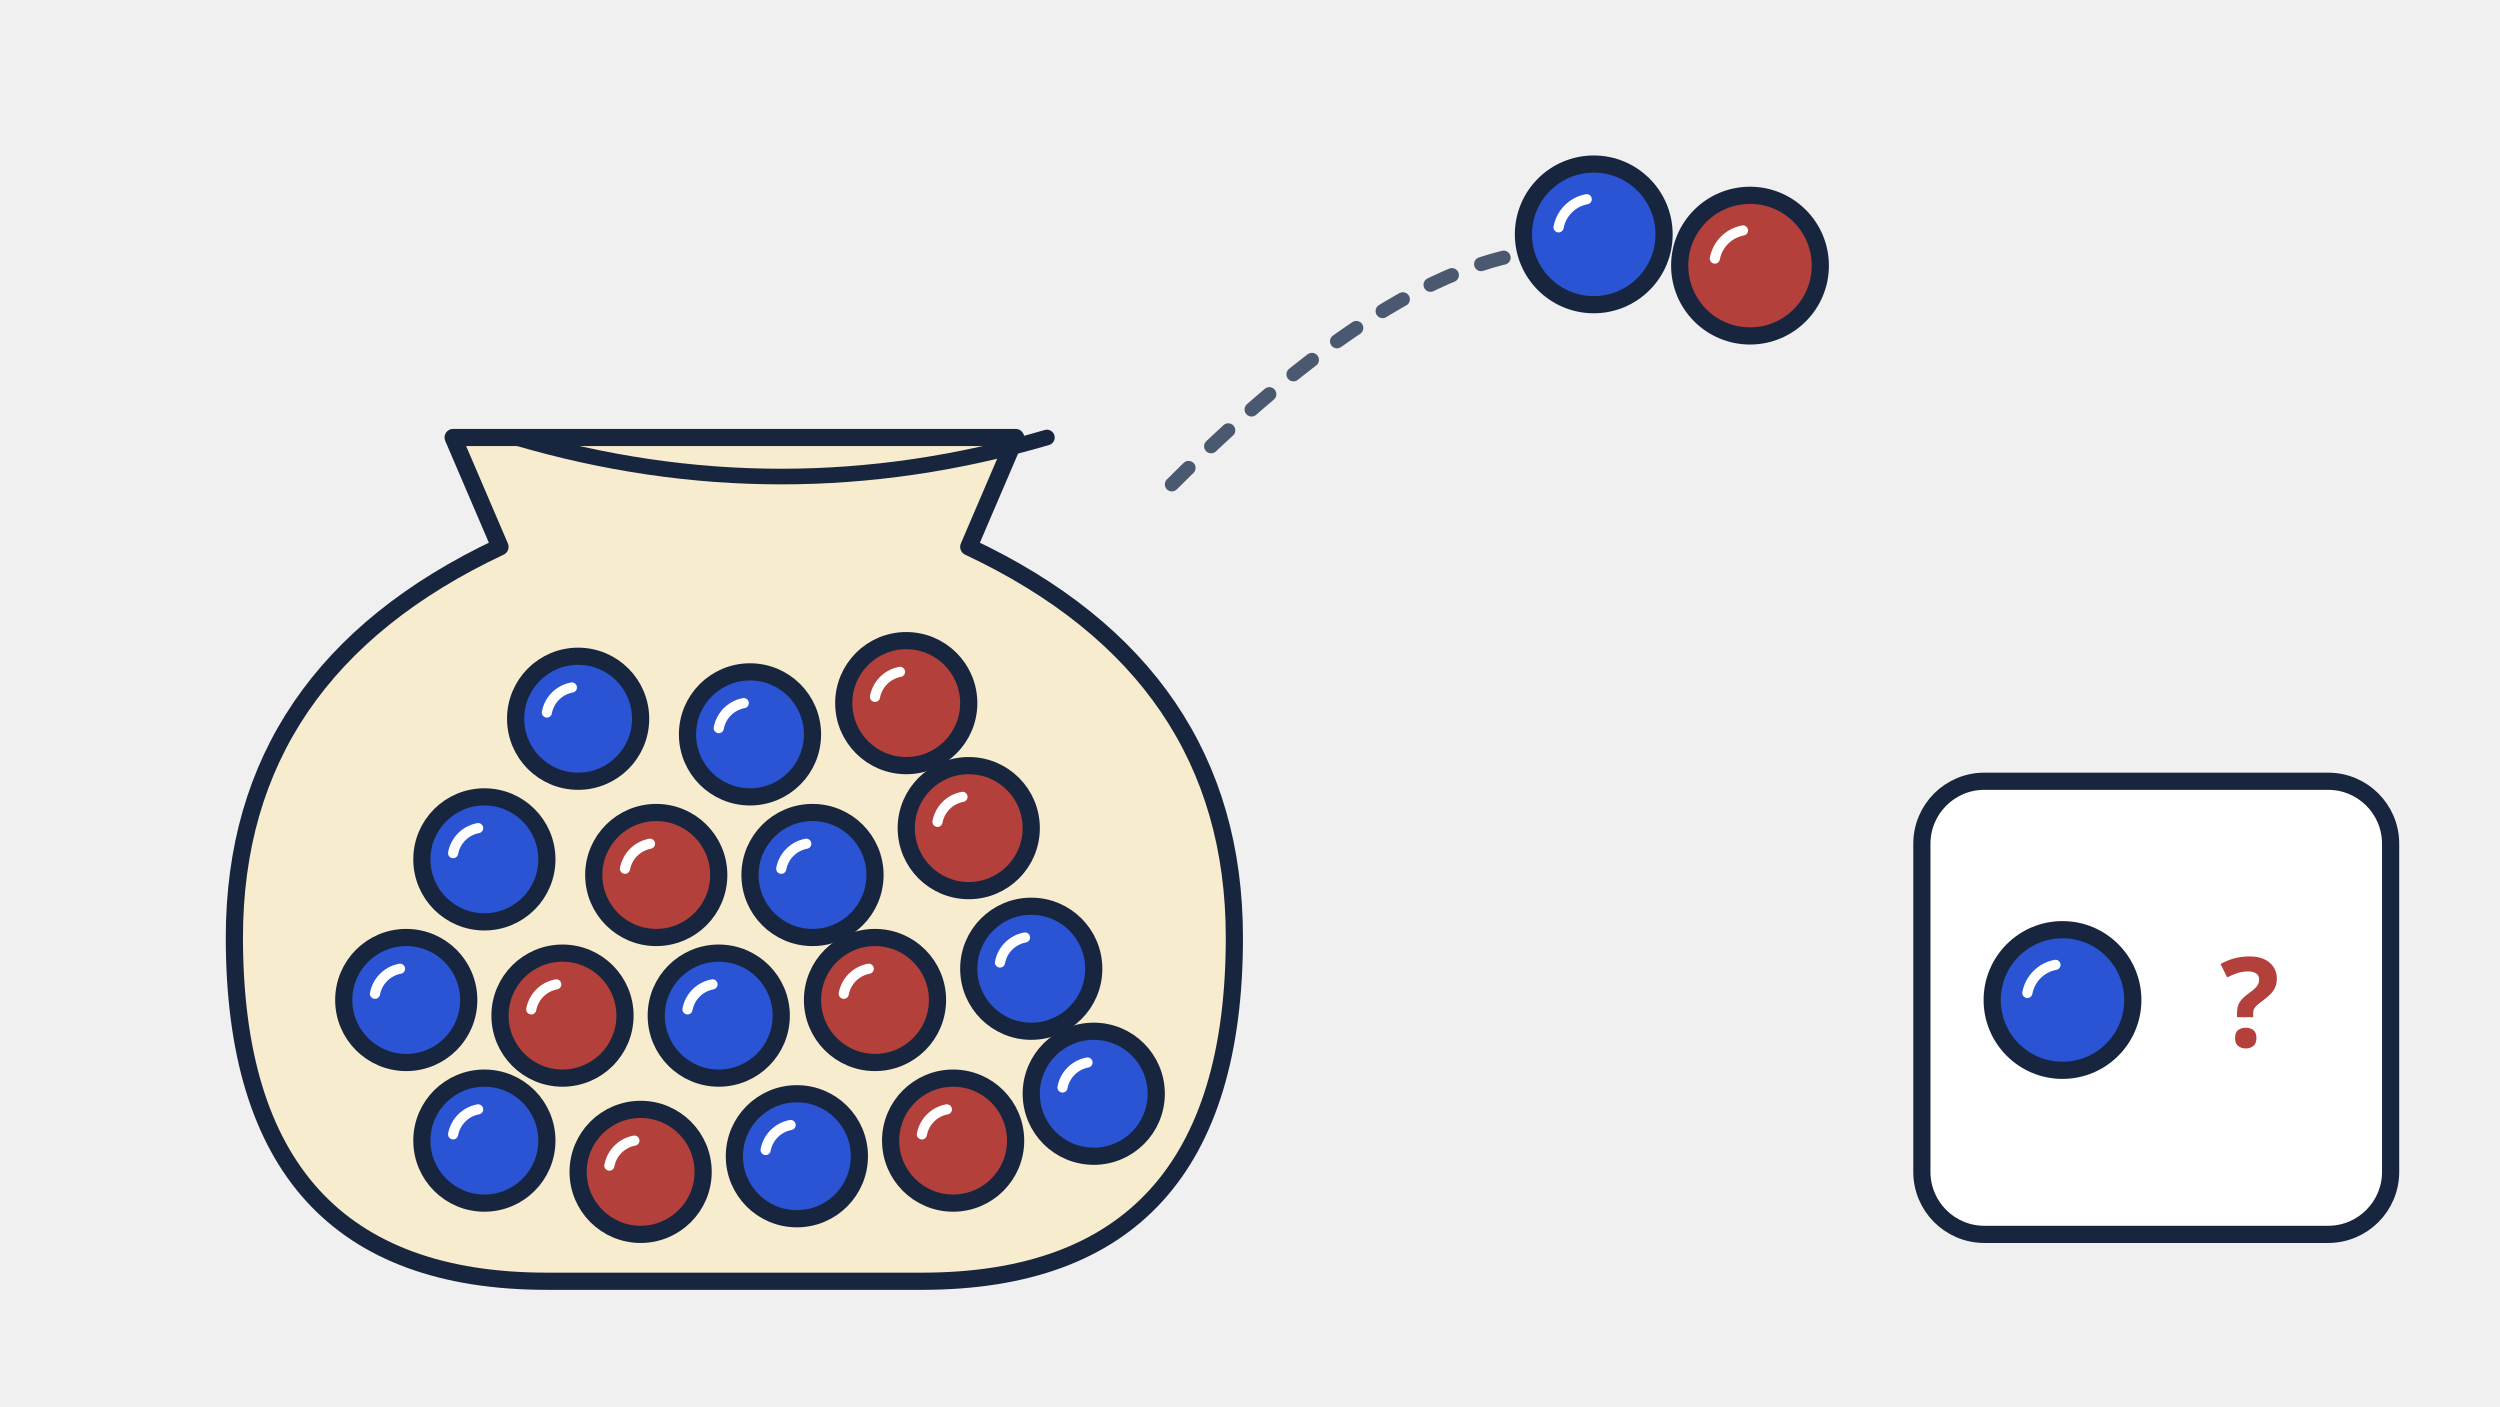
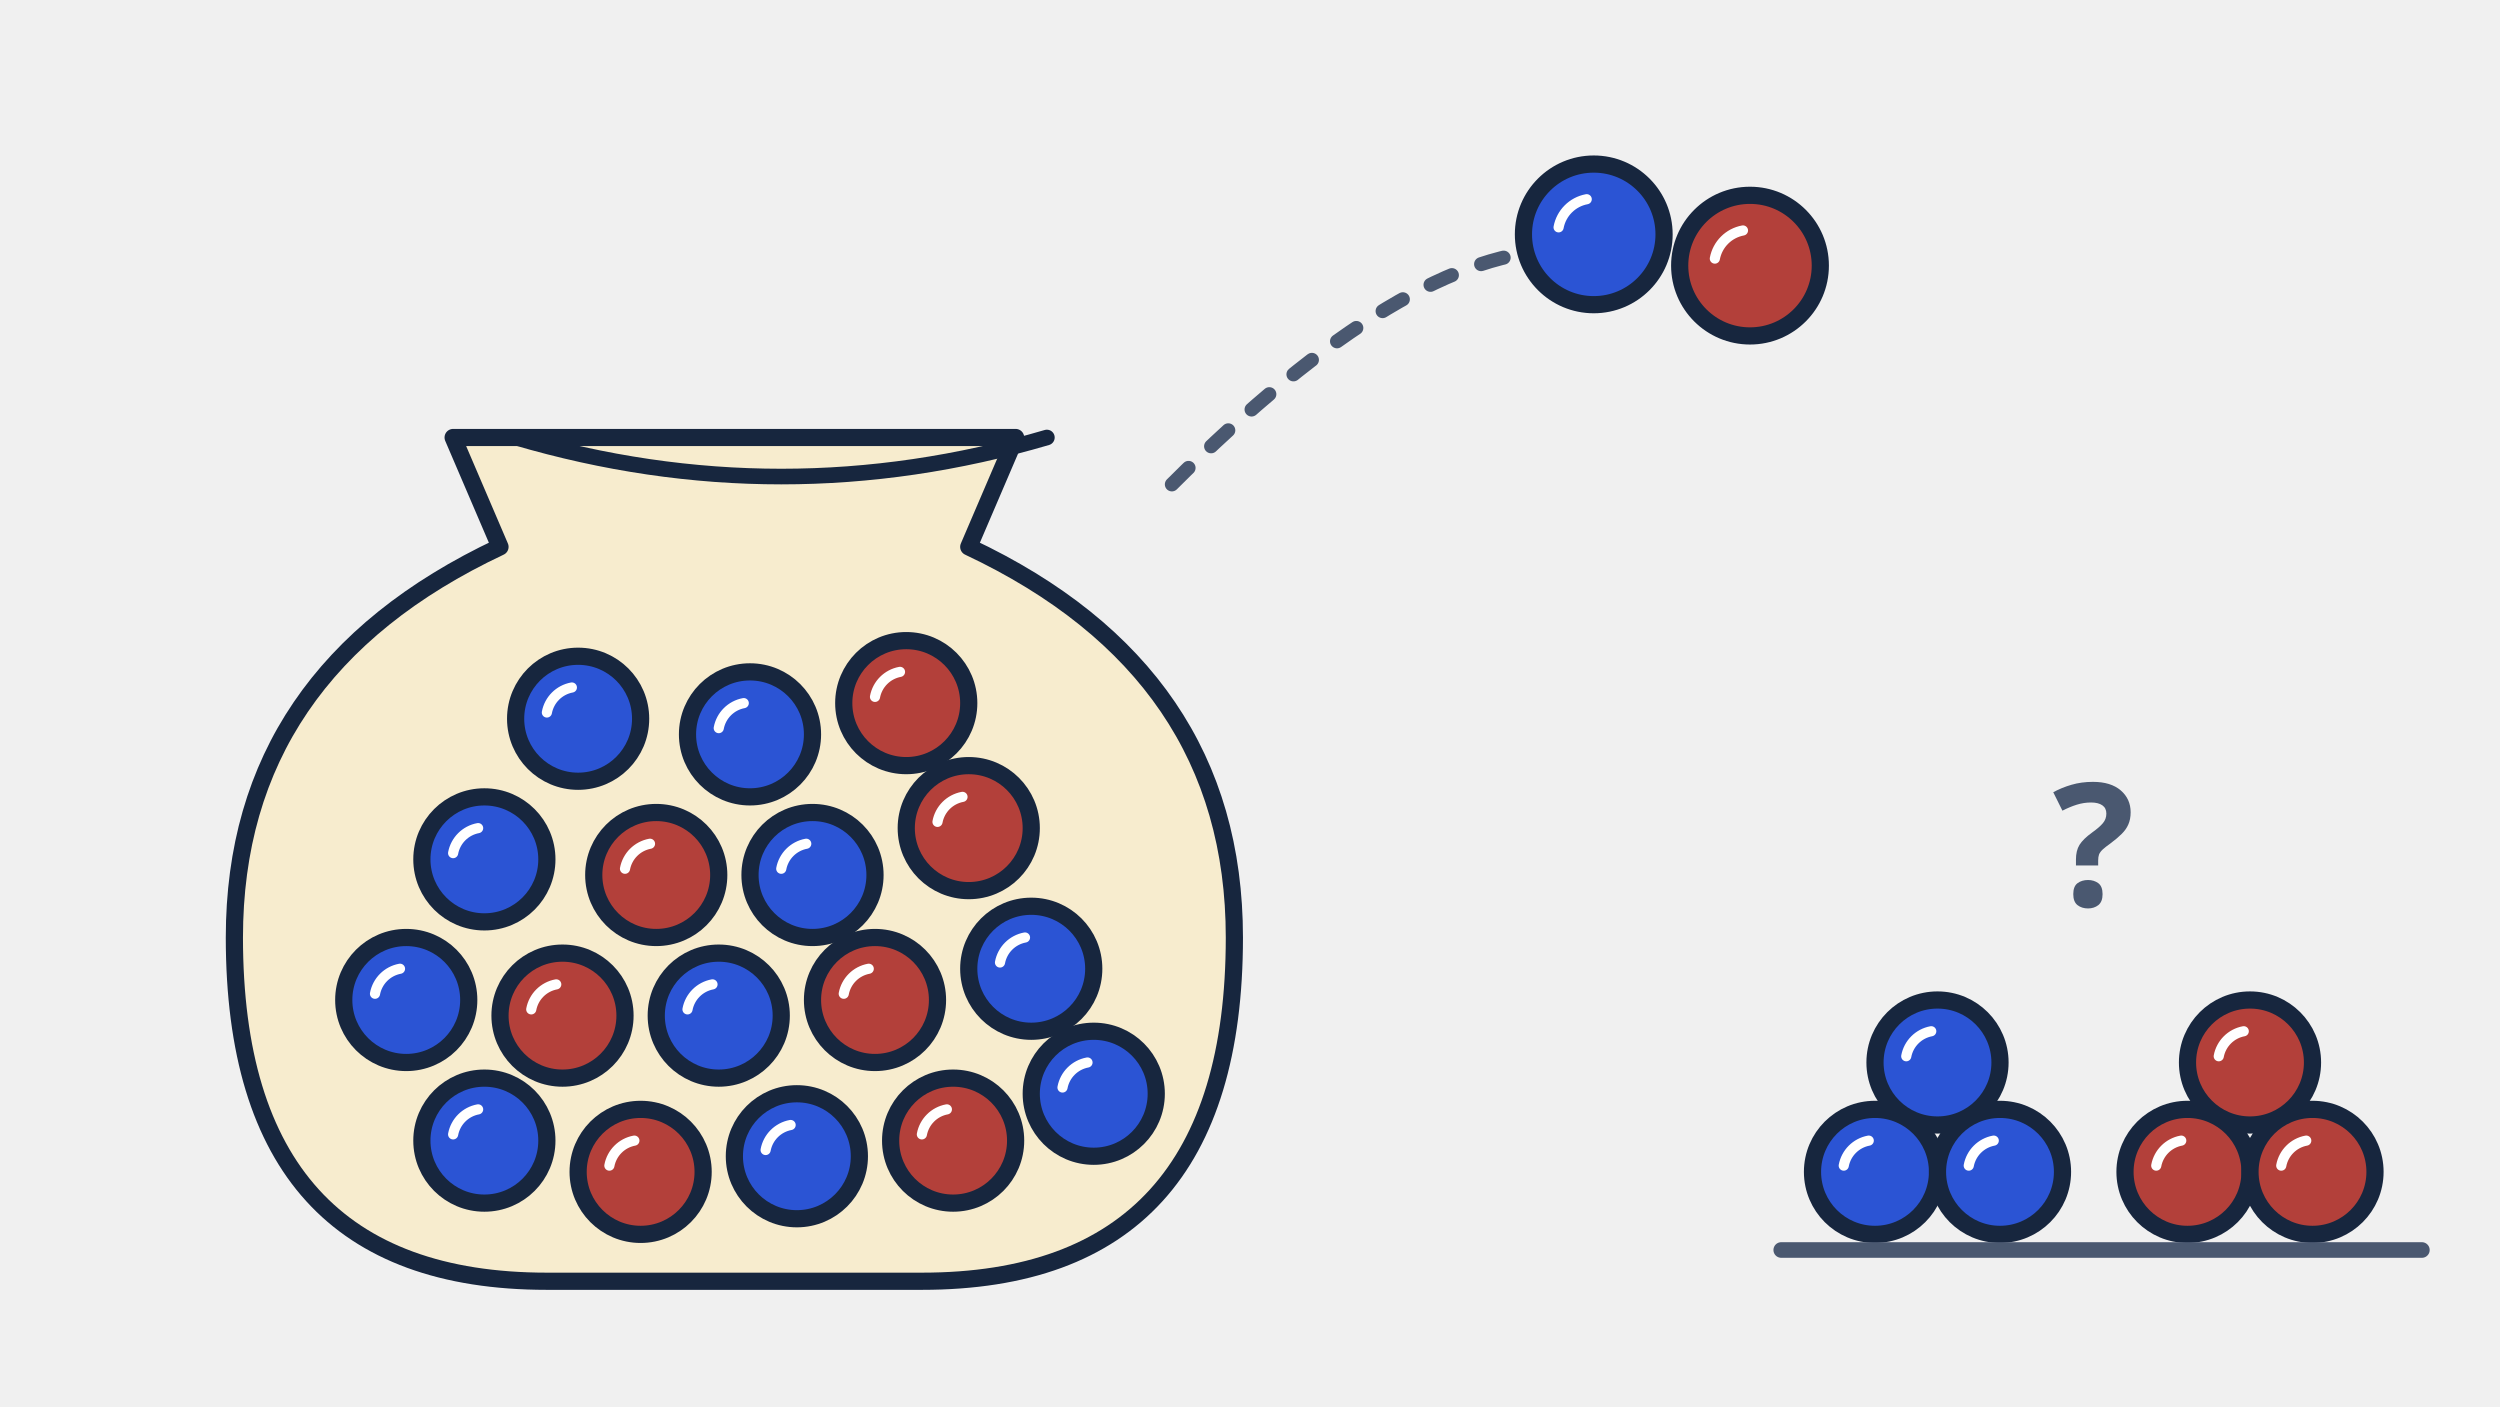
<svg xmlns="http://www.w3.org/2000/svg" viewBox="0 0 320 180">
  <g fill="none" stroke="#17263e" stroke-width="2.2" stroke-linecap="round" stroke-linejoin="round">
    <path d="M70 164q-40 0 -40 -44q0 -34 34 -50l-6 -14h72l-6 14q34 16 34 50q0 44 -40 44z" fill="#f7ecce" />
    <path d="M66 56q34 10 68 0" stroke-width="2" />
    <circle cx="62" cy="146" r="8" fill="#2b54d4" />
    <path d="M58 145.2a4 4 0 0 1 3.2 -3.2" stroke-width="1.3" stroke="#ffffff" />
    <circle cx="82" cy="150" r="8" fill="#b3403a" />
    <path d="M78 149.2a4 4 0 0 1 3.2 -3.2" stroke-width="1.3" stroke="#ffffff" />
    <circle cx="102" cy="148" r="8" fill="#2b54d4" />
    <path d="M98 147.2a4 4 0 0 1 3.2 -3.2" stroke-width="1.3" stroke="#ffffff" />
    <circle cx="122" cy="146" r="8" fill="#b3403a" />
    <path d="M118 145.2a4 4 0 0 1 3.2 -3.2" stroke-width="1.3" stroke="#ffffff" />
    <circle cx="140" cy="140" r="8" fill="#2b54d4" />
    <path d="M136 139.2a4 4 0 0 1 3.2 -3.2" stroke-width="1.3" stroke="#ffffff" />
    <circle cx="52" cy="128" r="8" fill="#2b54d4" />
    <path d="M48 127.2a4 4 0 0 1 3.2 -3.2" stroke-width="1.3" stroke="#ffffff" />
    <circle cx="72" cy="130" r="8" fill="#b3403a" />
    <path d="M68 129.2a4 4 0 0 1 3.2 -3.2" stroke-width="1.3" stroke="#ffffff" />
    <circle cx="92" cy="130" r="8" fill="#2b54d4" />
    <path d="M88 129.2a4 4 0 0 1 3.2 -3.2" stroke-width="1.3" stroke="#ffffff" />
    <circle cx="112" cy="128" r="8" fill="#b3403a" />
    <path d="M108 127.2a4 4 0 0 1 3.2 -3.2" stroke-width="1.3" stroke="#ffffff" />
    <circle cx="132" cy="124" r="8" fill="#2b54d4" />
    <path d="M128 123.2a4 4 0 0 1 3.2 -3.2" stroke-width="1.3" stroke="#ffffff" />
    <circle cx="62" cy="110" r="8" fill="#2b54d4" />
    <path d="M58 109.2a4 4 0 0 1 3.2 -3.2" stroke-width="1.3" stroke="#ffffff" />
    <circle cx="84" cy="112" r="8" fill="#b3403a" />
    <path d="M80 111.2a4 4 0 0 1 3.2 -3.2" stroke-width="1.3" stroke="#ffffff" />
    <circle cx="104" cy="112" r="8" fill="#2b54d4" />
    <path d="M100 111.2a4 4 0 0 1 3.2 -3.2" stroke-width="1.3" stroke="#ffffff" />
    <circle cx="124" cy="106" r="8" fill="#b3403a" />
    <path d="M120 105.2a4 4 0 0 1 3.2 -3.2" stroke-width="1.3" stroke="#ffffff" />
    <circle cx="74" cy="92" r="8" fill="#2b54d4" />
    <path d="M70 91.2a4 4 0 0 1 3.2 -3.2" stroke-width="1.3" stroke="#ffffff" />
    <circle cx="96" cy="94" r="8" fill="#2b54d4" />
    <path d="M92 93.2a4 4 0 0 1 3.2 -3.2" stroke-width="1.3" stroke="#ffffff" />
    <circle cx="116" cy="90" r="8" fill="#b3403a" />
    <path d="M112 89.2a4 4 0 0 1 3.2 -3.2" stroke-width="1.3" stroke="#ffffff" />
    <path d="M150 62q30 -30 50 -30" stroke-width="1.8" stroke="#4a5870" stroke-dasharray="3 4" />
    <circle cx="204" cy="30" r="9" fill="#2b54d4" />
    <path d="M199.5 29.1a4.5 4.5 0 0 1 3.6 -3.6" stroke-width="1.3" stroke="#ffffff" />
    <circle cx="224" cy="34" r="9" fill="#b3403a" />
    <path d="M219.5 33.1a4.5 4.5 0 0 1 3.6 -3.6" stroke-width="1.3" stroke="#ffffff" />
-     <rect x="246" y="100" width="60" height="58" rx="8" fill="#ffffff" />
-     <circle cx="264" cy="128" r="9" fill="#2b54d4" />
-     <path d="M259.5 127.1a4.5 4.5 0 0 1 3.6 -3.6" stroke-width="1.3" stroke="#ffffff" />
-     <text x="288" y="134" font-family="IBM Plex Sans, sans-serif" font-size="16" font-weight="700" text-anchor="middle" fill="#b3403a" stroke="none">?</text>
+     <circle cx="240" cy="150" r="8" fill="#2b54d4" />
+     <path d="M236 149.2a4 4 0 0 1 3.2 -3.2" stroke-width="1.3" stroke="#ffffff" />
+     <circle cx="256" cy="150" r="8" fill="#2b54d4" />
+     <path d="M252 149.2a4 4 0 0 1 3.2 -3.2" stroke-width="1.3" stroke="#ffffff" />
+     <circle cx="248" cy="136" r="8" fill="#2b54d4" />
+     <path d="M244 135.2a4 4 0 0 1 3.2 -3.2" stroke-width="1.3" stroke="#ffffff" />
+     <circle cx="280" cy="150" r="8" fill="#b3403a" />
+     <path d="M276 149.2a4 4 0 0 1 3.2 -3.2" stroke-width="1.3" stroke="#ffffff" />
+     <circle cx="296" cy="150" r="8" fill="#b3403a" />
+     <path d="M292 149.2a4 4 0 0 1 3.2 -3.2" stroke-width="1.3" stroke="#ffffff" />
+     <circle cx="288" cy="136" r="8" fill="#b3403a" />
+     <path d="M284 135.2a4 4 0 0 1 3.2 -3.2" stroke-width="1.3" stroke="#ffffff" />
+     <path d="M228 160h82" stroke-width="2" stroke="#4a5870" />
+     <text x="268" y="116" font-family="IBM Plex Sans, sans-serif" font-size="22" font-weight="700" text-anchor="middle" fill="#4a5870" stroke="none">?</text>
  </g>
</svg>
